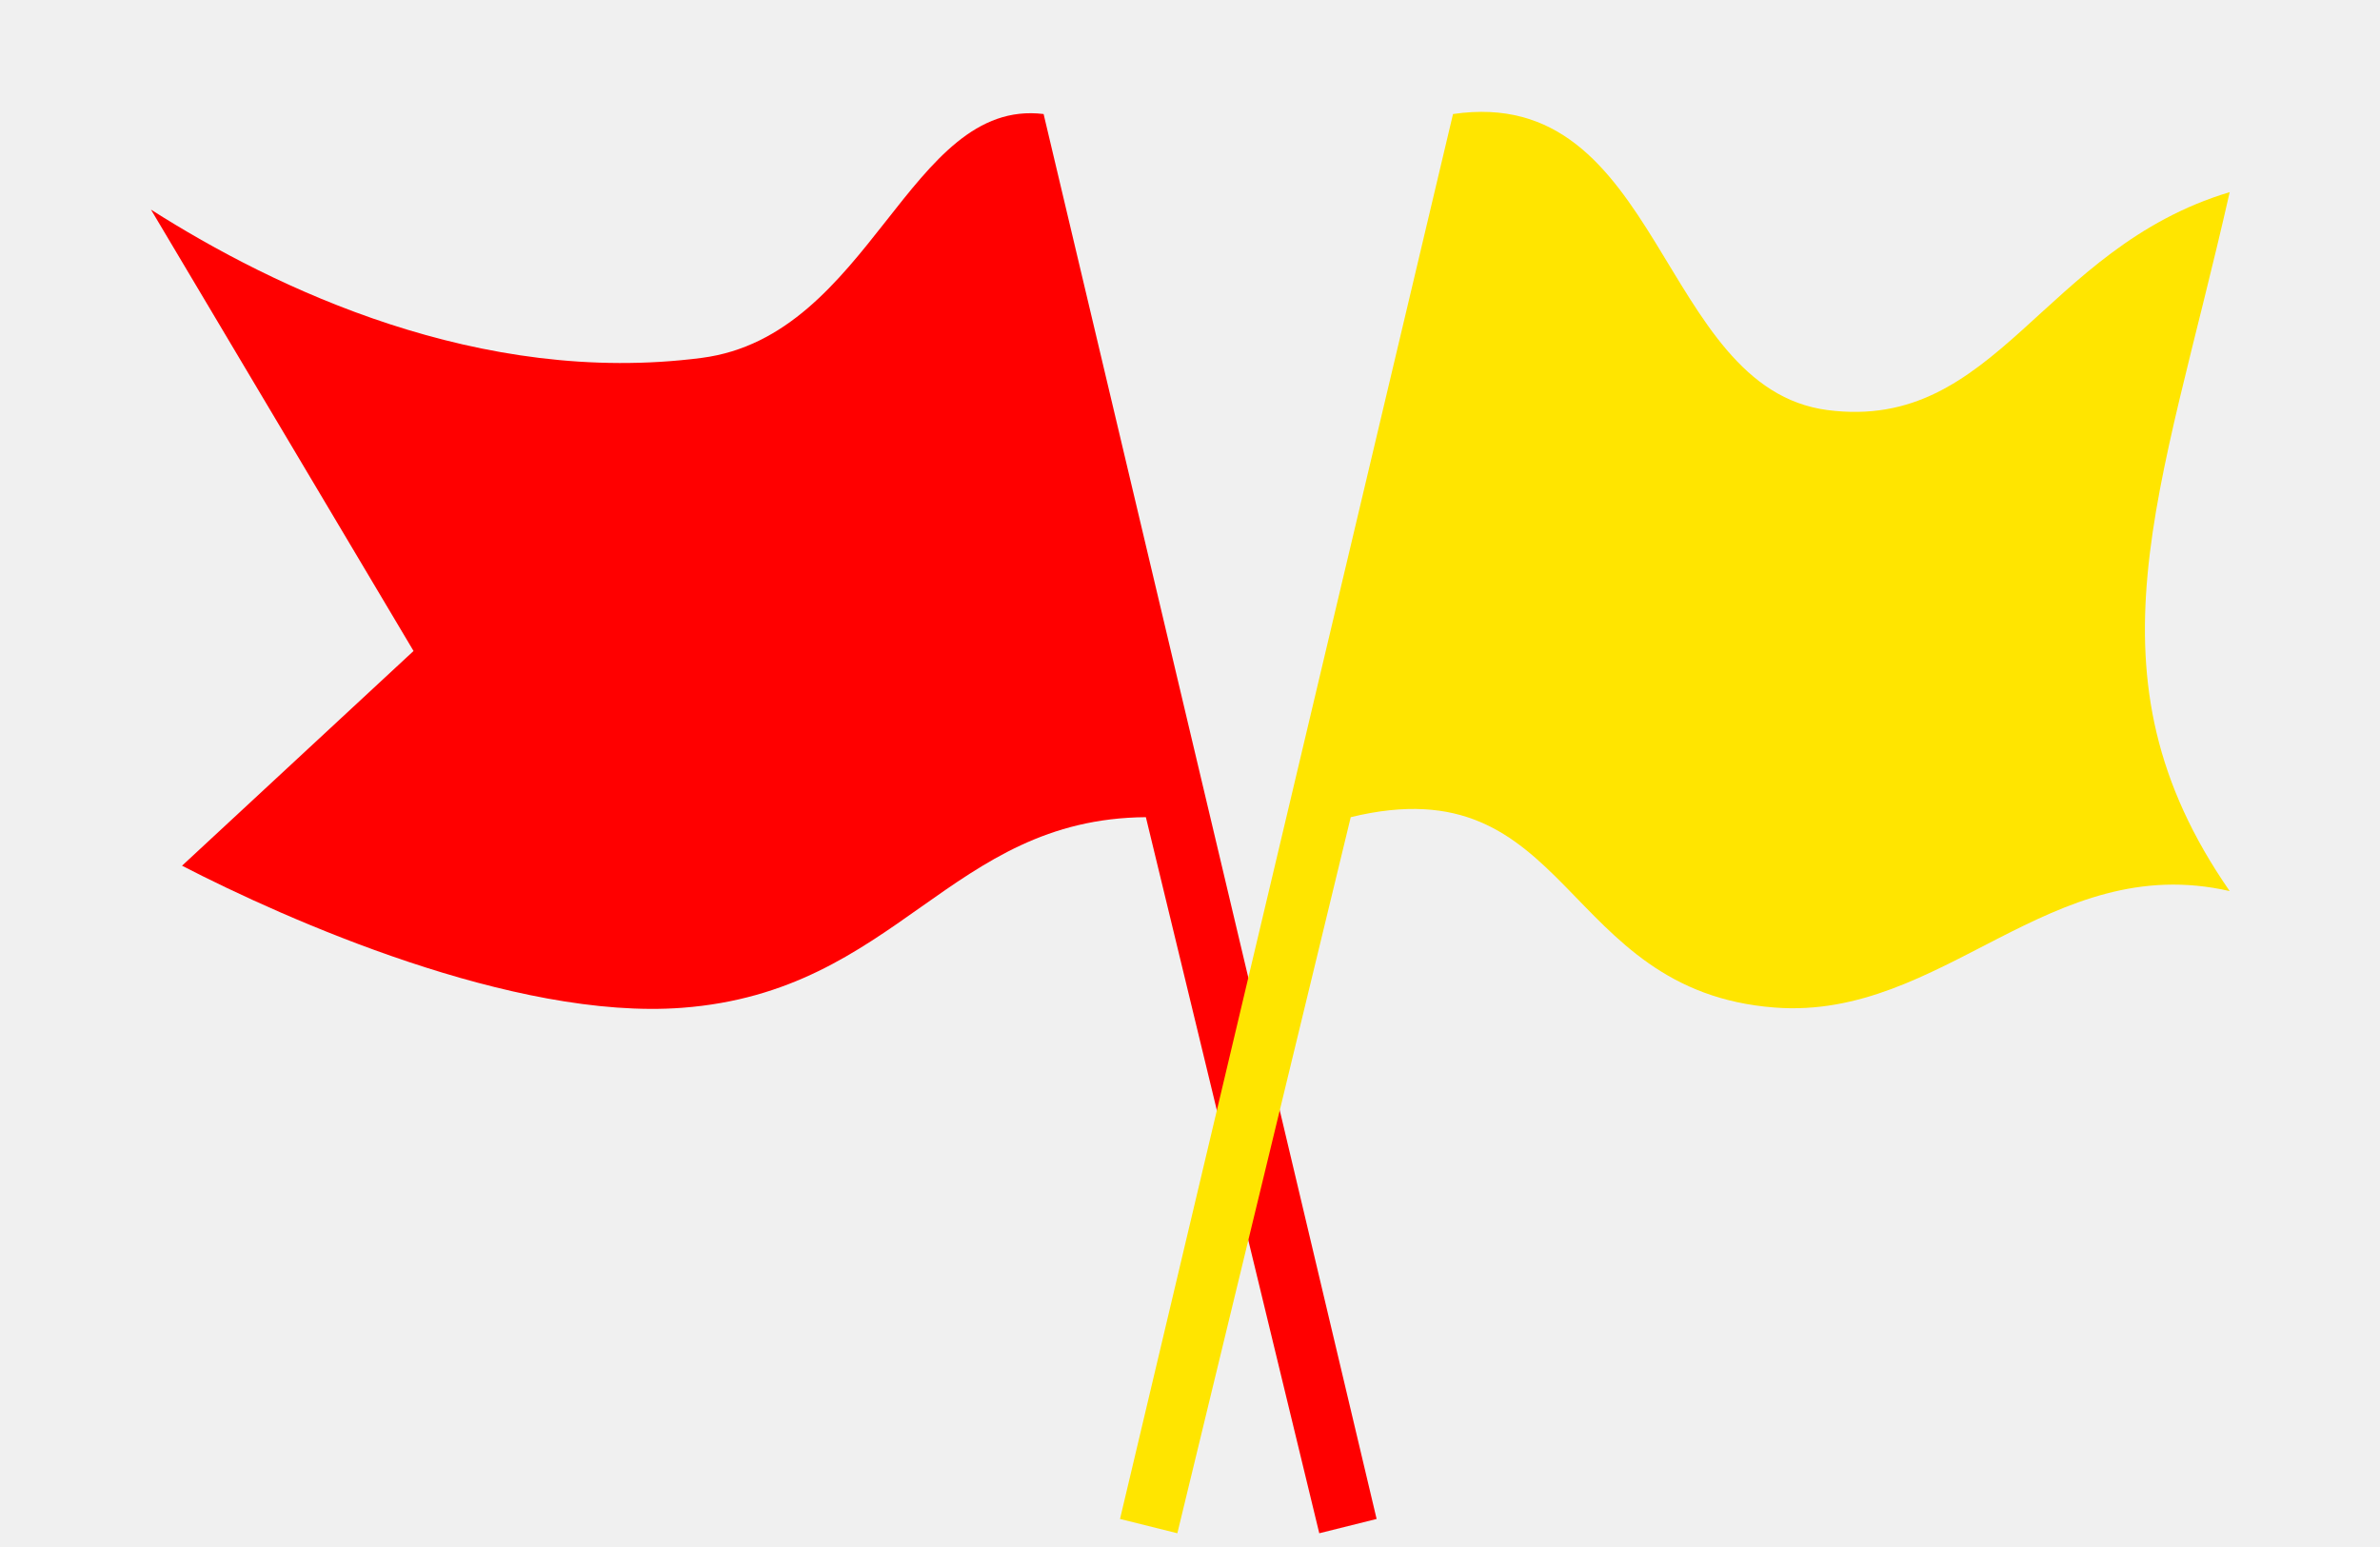
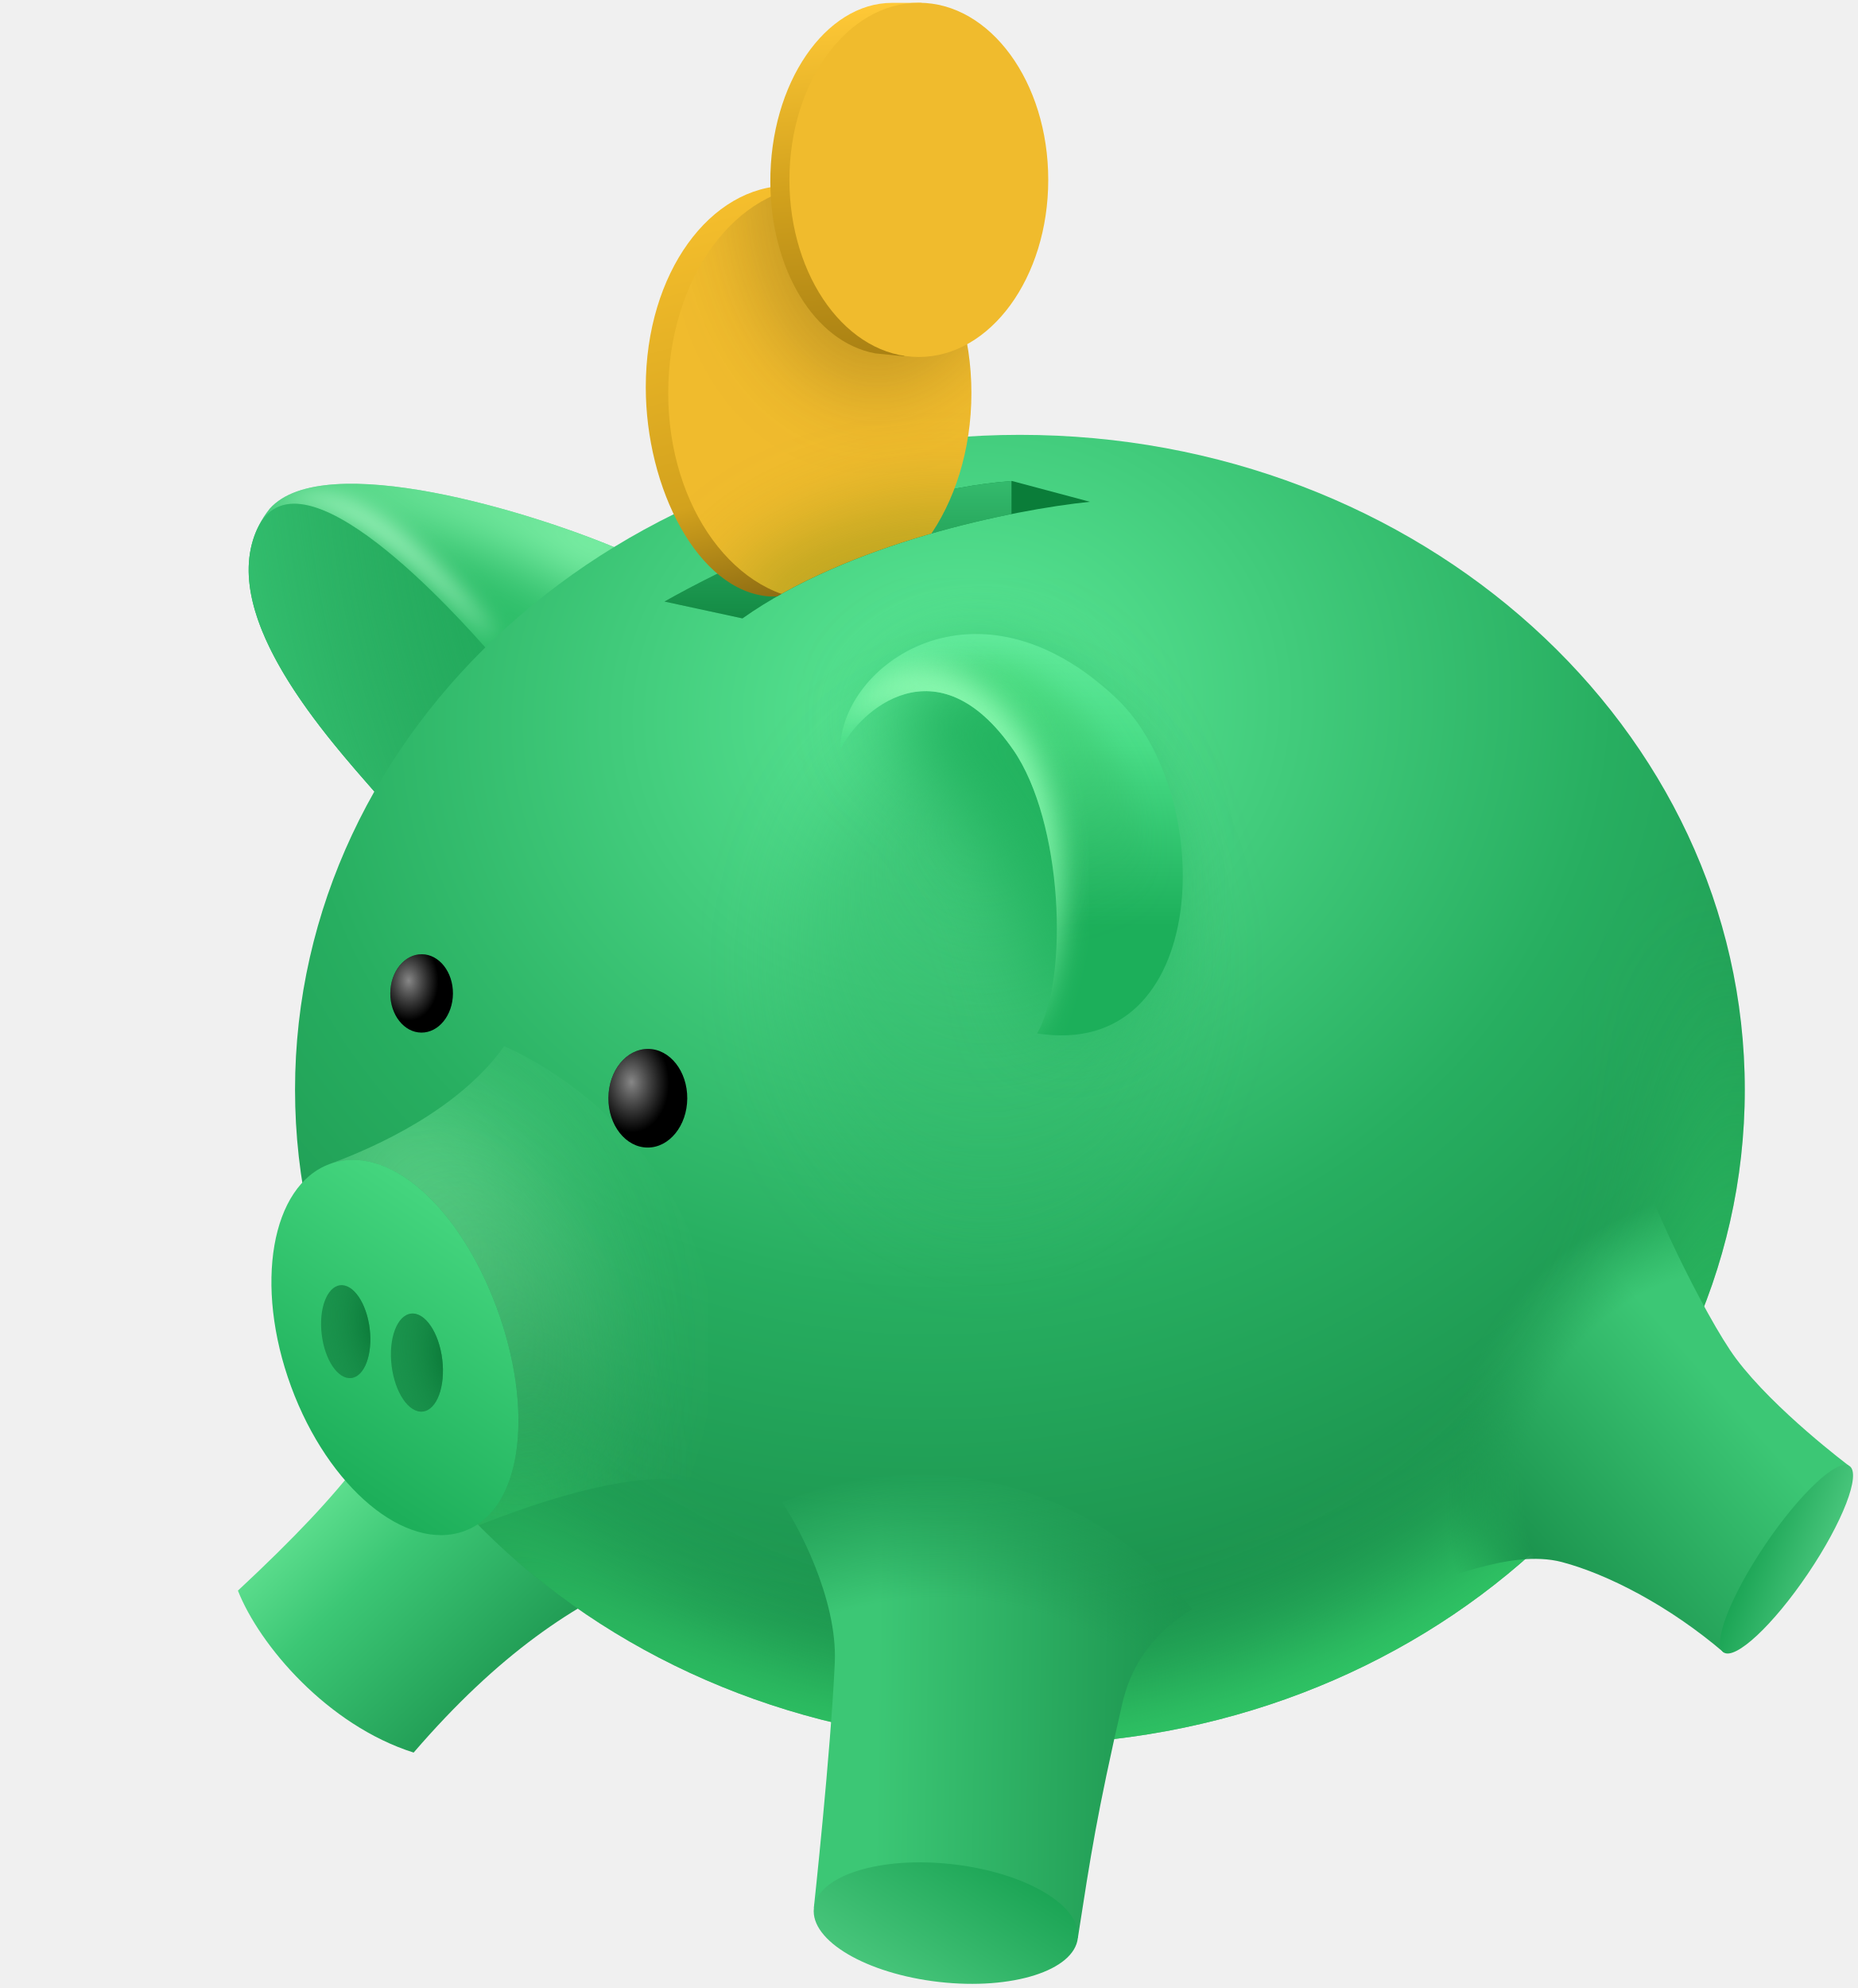
- <svg xmlns="http://www.w3.org/2000/svg" width="180" height="117" viewBox="0 0 180 117" fill="none">
-   <path d="M53.065 27.068C36.31 29.237 20.822 21.84 11.419 15.855L31.276 49.234L13.767 65.474C21.678 69.557 38.858 77.18 51.589 76.22C67.911 74.989 71.772 61.919 86.663 61.803L99.777 115.961L104.114 114.879L78.928 8.624C68.731 7.379 65.882 25.409 53.065 27.068Z" fill="#FF0000" />
-   <path d="M138.223 31.015C151.039 32.674 154.422 18.794 168.632 14.531C163.451 37.462 157.261 50.999 168.632 67.393C154.991 64.266 146.975 77.163 134.244 76.203C117.922 74.972 118.897 57.73 102.157 61.803L89.043 115.961L84.707 114.879L109.892 8.625C125.718 6.29 125.407 29.356 138.223 31.015Z" fill="#FFE500" />
+ <svg xmlns="http://www.w3.org/2000/svg" width="257" height="275" viewBox="0 0 257 275" fill="none">
+   <path d="M32.919 220.032C48.55 205.465 53.944 197.729 59.693 185.384L89.863 217.505C79.507 221.797 69.006 228.771 57.232 242.433C45.303 238.659 35.893 227.579 32.919 220.032Z" fill="url(#paint0_linear)" />
+   <path d="M37.329 70.356C44.808 62.022 73.66 70.781 86.226 76.215L52.094 109.837C44.676 101.35 27.595 82.521 37.329 70.356Z" fill="#2CBD68" />
+   <mask id="mask0" mask-type="alpha" maskUnits="userSpaceOnUse" x="34" y="66" width="53" height="44">
+     <path d="M37.329 70.356C44.808 62.022 73.66 70.781 86.226 76.215L52.094 109.837C44.676 101.35 27.595 82.521 37.329 70.356Z" fill="#2CBD68" />
+   </mask>
+   <g mask="url(#mask0)">
+     <g filter="url(#filter0_f)">
+       <path d="M69.322 66.558C60.121 63.758 35.322 59.558 33 77.058C35.5 65.835 50.007 69.014 59.822 71.558C73.322 75.058 85.322 83.058 85.322 83.058L96.822 74.058C96.822 74.058 79.917 69.782 69.322 66.558Z" fill="#97FFBA" />
+     </g>
+     <g filter="url(#filter1_f)">
+       <path d="M56.5 75C53.046 71.93 40.5 62.5 35.5 73.5C40 65.5 48.738 70.976 56.5 77.5C60 80.442 69 89 69 89C69 89 65.5 83 56.5 75Z" fill="#BBFFD2" />
+     </g>
+   </g>
+   <path d="M52.094 109.836L67.561 90.022C63.855 85.87 40.991 59.957 35.393 73.623C30.455 85.675 45.312 102.078 52.094 109.836Z" fill="#35C371" />
+   <path d="M52.094 109.836L67.561 90.022C63.855 85.87 40.991 59.957 35.393 73.623C30.455 85.675 45.312 102.078 52.094 109.836Z" fill="url(#paint1_radial)" />
+   <ellipse cx="141.114" cy="150.736" rx="100.293" ry="90.583" fill="url(#paint2_radial)" />
+   <mask id="mask1" mask-type="alpha" maskUnits="userSpaceOnUse" x="40" y="60" width="202" height="182">
+     <ellipse cx="141.114" cy="150.736" rx="100.293" ry="90.583" fill="white" />
+   </mask>
+   <g mask="url(#mask1)">
+     <g filter="url(#filter2_f)">
+       <path d="M163.008 235.082C232.764 216.142 241.743 164.675 238.527 131.026C242.757 140.603 260.002 215.352 184.963 244.999C113.424 273.264 61.42 224.336 54.079 196.105C67.304 213.505 112.719 248.737 163.008 235.082Z" fill="#39DC70" />
+     </g>
+   </g>
+   <mask id="mask2" mask-type="alpha" maskUnits="userSpaceOnUse" x="79" y="204" width="96" height="66">
+     <path d="M175 252L149.91 269.568L111.463 266.536L79 252C79 225.49 100.49 204 127 204C153.51 204 175 225.49 175 252Z" fill="url(#paint3_radial)" />
+   </mask>
+   <g mask="url(#mask2)">
+     <path d="M115.5 230C115.893 221.256 110.381 210.693 107.697 207.094C118.369 201.996 145.393 197.602 168.103 220.812C163.513 223.202 157.273 226.921 155.263 235.707C151.737 251.121 150.962 256.31 149.128 268.095C141.296 260.752 121.952 258.448 112.604 263.895C112.604 263.895 114.945 242.352 115.5 230Z" fill="url(#paint4_linear)" />
+   </g>
+   <mask id="mask3" mask-type="alpha" maskUnits="userSpaceOnUse" x="198" y="164" width="59" height="66">
+     <path d="M205.292 226.841L238.92 229.726L256.12 202.421L248.06 164.771C236.896 162.872 224.067 166.372 213.749 175.228C196.972 189.627 193.185 212.735 205.292 226.841Z" fill="url(#paint5_radial)" />
+   </mask>
+   <g mask="url(#mask3)">
+     <path d="M240.231 187.983C235.851 182.142 227.024 163.748 226.768 160.011C217.244 162.582 181.701 174.841 194.515 220.052C198.718 219.07 208.839 214.158 216.105 216.081C222.471 217.766 230.961 222.142 238.523 228.604L255.786 202.735C255.786 202.735 245.523 195.038 240.231 187.983Z" fill="url(#paint6_linear)" />
+   </g>
+   <path d="M68.74 180.948C63.586 166.93 53.709 158.041 45.608 161.02C37.506 163.999 35.117 177.777 40.272 191.794C45.426 205.812 56.171 214.761 64.272 211.782C64.461 211.705 64.646 211.63 64.834 211.554C72.441 208.151 73.773 194.635 68.74 180.948Z" fill="url(#paint7_linear)" />
+   <mask id="mask4" mask-type="alpha" maskUnits="userSpaceOnUse" x="45" y="144" width="54" height="68">
+     <path d="M45.603 161.021C52.075 158.639 63.513 153.469 69.763 144.717C83.434 150.744 107.683 171.199 95.309 204.802C88.068 203.7 77.009 206.628 64.833 211.554C72.441 208.151 73.773 194.635 68.74 180.948C63.586 166.93 53.704 158.042 45.603 161.021Z" fill="#C4C4C4" />
+   </mask>
+   <g mask="url(#mask4)">
+     <g filter="url(#filter3_f)">
+       <path d="M73.188 201.814L42.512 156.956C59.258 133.37 86.876 181.694 73.188 201.814Z" fill="#8BF9B0" fill-opacity="0.86" />
+     </g>
+     <g filter="url(#filter4_f)">
+       <path d="M57.697 219.012C68.243 213.242 74.104 195.956 68.95 181.939C64.481 169.784 55.808 161.441 48.301 161.379C46.945 161.464 45.8 161.683 44.949 161.951C46.026 161.555 47.15 161.37 48.301 161.379C57.315 160.815 75.653 166.171 78.748 202.373C79.255 217.078 71.851 223.216 57.697 219.012Z" fill="url(#paint8_linear)" />
+     </g>
+   </g>
+   <g filter="url(#filter5_f)">
+     <ellipse cx="136.434" cy="135.423" rx="27.213" ry="36.018" fill="url(#paint9_radial)" fill-opacity="0.53" />
+   </g>
+   <g filter="url(#filter6_f)">
+     <path d="M121.384 99.816C124.221 103.211 141.417 115.494 144.901 142.496C179.766 133.885 144.901 67.462 121.384 99.816Z" fill="#22B35F" />
+   </g>
+   <path d="M154.455 96.591C135.142 78.332 116.247 92.007 116.247 103.724C118.879 98.29 129.692 88.559 140.191 103.724C147.068 113.658 147.917 135.309 143.502 142.95C167.7 146.771 168.464 109.837 154.455 96.591Z" fill="url(#paint10_linear)" />
+   <mask id="mask5" mask-type="alpha" maskUnits="userSpaceOnUse" x="116" y="87" width="48" height="57">
+     <path d="M154.455 96.591C135.142 78.332 116.247 92.007 116.247 103.724C118.879 98.29 129.692 88.559 140.191 103.724C147.068 113.658 147.917 135.309 143.502 142.95C167.7 146.771 168.464 109.837 154.455 96.591Z" fill="black" />
+   </mask>
+   <g mask="url(#mask5)">
+     <g filter="url(#filter7_f)">
+       <path d="M120.492 98.311C119.238 99.648 118.145 101.125 117.27 102.698C118.268 100.618 119.353 99.187 120.492 98.311C126.851 91.531 137.356 88.315 144.607 94.056C168.165 112.708 158.461 140.766 141.079 141.147C145.736 128.301 130.859 90.34 120.492 98.311Z" fill="url(#paint11_radial)" fill-opacity="0.56" />
+     </g>
+     <g filter="url(#filter8_f)">
+       <path d="M137.378 96.672C127.445 87.282 118.282 92.605 114.247 103.724C117.475 96.999 126.805 95.389 133.975 102.559C142.494 111.077 146.726 128.708 140.7 145.332C147.067 136.454 151.387 109.918 137.378 96.672Z" fill="#8BF9B0" fill-opacity="0.96" />
+     </g>
+   </g>
+   <path d="M149.129 268.089C148.62 272.587 140.032 275.307 129.947 274.166C119.862 273.025 112.099 268.454 112.608 263.956C113.117 259.459 121.705 256.738 131.79 257.88C141.875 259.021 149.638 263.592 149.129 268.089Z" fill="url(#paint12_linear)" />
+   <path d="M238.475 228.576C240.109 229.68 245.334 224.803 250.144 217.682C254.954 210.561 257.528 203.894 255.894 202.79C254.259 201.686 249.035 206.563 244.225 213.684C239.415 220.805 236.841 227.472 238.475 228.576Z" fill="url(#paint13_linear)" />
+   <path d="M95.088 151.956C95.062 155.724 92.598 158.762 89.585 158.741C86.572 158.721 84.151 155.649 84.177 151.881C84.202 148.113 86.666 145.076 89.679 145.096C92.692 145.117 95.113 148.188 95.088 151.956Z" fill="black" />
+   <path d="M95.088 151.956C95.062 155.724 92.598 158.762 89.585 158.741C86.572 158.721 84.151 155.649 84.177 151.881C84.202 148.113 86.666 145.076 89.679 145.096C92.692 145.117 95.113 148.188 95.088 151.956Z" fill="url(#paint14_radial)" />
+   <path d="M61.19 188.061C61.643 191.802 60.441 195.025 58.506 195.259C56.57 195.493 54.634 192.651 54.181 188.91C53.727 185.17 54.929 181.947 56.865 181.713C58.8 181.478 60.737 184.321 61.19 188.061Z" fill="#1A934C" />
+   <path d="M61.19 188.061C61.643 191.802 60.441 195.025 58.506 195.259C56.57 195.493 54.634 192.651 54.181 188.91C53.727 185.17 54.929 181.947 56.865 181.713C58.8 181.478 60.737 184.321 61.19 188.061Z" fill="url(#paint15_radial)" />
+   <path d="M51.151 183.806C51.581 187.348 50.442 190.4 48.609 190.622C46.777 190.844 44.943 188.152 44.514 184.61C44.085 181.068 45.223 178.016 47.056 177.794C48.889 177.572 50.722 180.264 51.151 183.806Z" fill="#1A934C" />
+   <path d="M51.151 183.806C51.581 187.348 50.442 190.4 48.609 190.622C46.777 190.844 44.943 188.152 44.514 184.61C44.085 181.068 45.223 178.016 47.056 177.794C48.889 177.572 50.722 180.264 51.151 183.806Z" fill="url(#paint16_radial)" />
+   <path d="M62.669 137.45C62.648 140.443 60.691 142.857 58.297 142.84C55.904 142.824 53.98 140.384 54 137.391C54.021 134.397 55.978 131.984 58.371 132C60.765 132.016 62.689 134.456 62.669 137.45Z" fill="black" />
+   <path d="M62.669 137.45C62.648 140.443 60.691 142.857 58.297 142.84C55.904 142.824 53.98 140.384 54 137.391C54.021 134.397 55.978 131.984 58.371 132C60.765 132.016 62.689 134.456 62.669 137.45Z" fill="url(#paint17_radial)" />
+   <path d="M140.027 66.536C120.807 67.902 98.481 79.502 91.943 83.211L102.722 85.543C117.38 75.144 139.967 70.532 150.805 69.412L140.027 66.536Z" fill="#0A7D39" />
+   <mask id="mask6" mask-type="alpha" maskUnits="userSpaceOnUse" x="91" y="64" width="60" height="24">
+     <path d="M140.027 66.536C120.807 67.902 98.481 79.502 91.943 83.211L102.722 85.543C117.38 75.144 139.967 70.532 150.805 69.412L140.027 66.536Z" fill="black" />
+   </mask>
+   <g mask="url(#mask6)">
+     <rect x="90.769" y="62.974" width="49.179" height="28.021" fill="url(#paint18_linear)" />
+   </g>
+   <mask id="mask7" mask-type="alpha" maskUnits="userSpaceOnUse" x="61" y="11" width="123" height="75">
+     <path d="M102.722 85.543C117.381 75.145 139.967 70.533 150.806 69.413L183.725 69.413L183.725 11.84L61.53 11.84L61.53 83.212L91.944 83.212L102.722 85.543Z" fill="black" />
+   </mask>
+   <g mask="url(#mask7)">
+     <path d="M89.349 53.559C89.349 67.58 96.579 81.773 106.43 82.506H112.373L113.882 25.687H109.078C98.334 25.687 89.349 37.698 89.349 53.559Z" fill="url(#paint19_linear)" />
+     <ellipse cx="113.427" cy="54.371" rx="20.975" ry="28.7" fill="#F0BB2D" />
+     <mask id="mask8" mask-type="alpha" maskUnits="userSpaceOnUse" x="92" y="25" width="43" height="59">
+       <ellipse cx="113.427" cy="54.371" rx="20.975" ry="28.7" fill="#F0BB2D" />
+     </mask>
+     <g mask="url(#mask8)">
+       <g filter="url(#filter9_f)">
+         <path d="M145.109 74.93C146.481 80.489 137.412 87.508 124.853 90.608C112.294 93.707 101.001 91.713 99.629 86.154C98.257 80.595 107.326 73.576 119.885 70.476C132.444 67.377 143.737 69.371 145.109 74.93Z" fill="#6C840D" fill-opacity="0.38" />
+       </g>
+       <g filter="url(#filter10_f)">
+         <path d="M139.652 26.953C139.652 42.096 131.473 54.371 121.384 54.371C111.295 54.371 103.115 42.096 103.115 26.953C103.115 11.811 111.295 -0.464 121.384 -0.464C131.473 -0.464 139.652 11.811 139.652 26.953Z" fill="#5A450D" fill-opacity="0.28" />
+       </g>
+     </g>
+   </g>
+   <path d="M106.582 25.235C106.642 37.197 112.624 47.306 121.09 48.881L125.113 49.292L127.516 0.396H123.416C114.244 0.396 106.513 11.473 106.582 25.235Z" fill="url(#paint20_linear)" />
+   <ellipse cx="127.128" cy="24.882" rx="17.905" ry="24.5" fill="#F0BB2D" />
+   <defs>
+     <filter id="filter0_f" x="23" y="54" width="83.822" height="39.058" filterUnits="userSpaceOnUse" color-interpolation-filters="sRGB">
+       <feFlood flood-opacity="0" result="BackgroundImageFix" />
+       <feBlend mode="normal" in="SourceGraphic" in2="BackgroundImageFix" result="shape" />
+       <feGaussianBlur stdDeviation="5" result="effect1_foregroundBlur" />
+     </filter>
+     <filter id="filter1_f" x="32.5" y="65.309" width="39.5" height="26.691" filterUnits="userSpaceOnUse" color-interpolation-filters="sRGB">
+       <feFlood flood-opacity="0" result="BackgroundImageFix" />
+       <feBlend mode="normal" in="SourceGraphic" in2="BackgroundImageFix" result="shape" />
+       <feGaussianBlur stdDeviation="1.5" result="effect1_foregroundBlur" />
+     </filter>
+     <filter id="filter2_f" x="37.079" y="114.026" width="223.164" height="156.474" filterUnits="userSpaceOnUse" color-interpolation-filters="sRGB">
+       <feFlood flood-opacity="0" result="BackgroundImageFix" />
+       <feBlend mode="normal" in="SourceGraphic" in2="BackgroundImageFix" result="shape" />
+       <feGaussianBlur stdDeviation="8.5" result="effect1_foregroundBlur" />
+     </filter>
+     <filter id="filter3_f" x="21.512" y="129.613" width="76.363" height="93.201" filterUnits="userSpaceOnUse" color-interpolation-filters="sRGB">
+       <feFlood flood-opacity="0" result="BackgroundImageFix" />
+       <feBlend mode="normal" in="SourceGraphic" in2="BackgroundImageFix" result="shape" />
+       <feGaussianBlur stdDeviation="10.5" result="effect1_foregroundBlur" />
+     </filter>
+     <filter id="filter4_f" x="27.949" y="144.341" width="67.823" height="92.968" filterUnits="userSpaceOnUse" color-interpolation-filters="sRGB">
+       <feFlood flood-opacity="0" result="BackgroundImageFix" />
+       <feBlend mode="normal" in="SourceGraphic" in2="BackgroundImageFix" result="shape" />
+       <feGaussianBlur stdDeviation="8.5" result="effect1_foregroundBlur" />
+     </filter>
+     <filter id="filter5_f" x="97.222" y="87.405" width="78.425" height="96.037" filterUnits="userSpaceOnUse" color-interpolation-filters="sRGB">
+       <feFlood flood-opacity="0" result="BackgroundImageFix" />
+       <feBlend mode="normal" in="SourceGraphic" in2="BackgroundImageFix" result="shape" />
+       <feGaussianBlur stdDeviation="6" result="effect1_foregroundBlur" />
+     </filter>
+     <filter id="filter6_f" x="110.384" y="79.995" width="60.26" height="73.501" filterUnits="userSpaceOnUse" color-interpolation-filters="sRGB">
+       <feFlood flood-opacity="0" result="BackgroundImageFix" />
+       <feBlend mode="normal" in="SourceGraphic" in2="BackgroundImageFix" result="shape" />
+       <feGaussianBlur stdDeviation="5.5" result="effect1_foregroundBlur" />
+     </filter>
+     <filter id="filter7_f" x="113.27" y="87.087" width="49.314" height="58.06" filterUnits="userSpaceOnUse" color-interpolation-filters="sRGB">
+       <feFlood flood-opacity="0" result="BackgroundImageFix" />
+       <feBlend mode="normal" in="SourceGraphic" in2="BackgroundImageFix" result="shape" />
+       <feGaussianBlur stdDeviation="2" result="effect1_foregroundBlur" />
+     </filter>
+     <filter id="filter8_f" x="110.247" y="87.835" width="40.438" height="61.497" filterUnits="userSpaceOnUse" color-interpolation-filters="sRGB">
+       <feFlood flood-opacity="0" result="BackgroundImageFix" />
+       <feBlend mode="normal" in="SourceGraphic" in2="BackgroundImageFix" result="shape" />
+       <feGaussianBlur stdDeviation="2" result="effect1_foregroundBlur" />
+     </filter>
+     <filter id="filter9_f" x="86.145" y="53.864" width="72.448" height="53.356" filterUnits="userSpaceOnUse" color-interpolation-filters="sRGB">
+       <feFlood flood-opacity="0" result="BackgroundImageFix" />
+       <feBlend mode="normal" in="SourceGraphic" in2="BackgroundImageFix" result="shape" />
+       <feGaussianBlur stdDeviation="5.5" result="effect1_foregroundBlur" />
+     </filter>
+     <filter id="filter10_f" x="92.115" y="-11.464" width="58.537" height="76.836" filterUnits="userSpaceOnUse" color-interpolation-filters="sRGB">
+       <feFlood flood-opacity="0" result="BackgroundImageFix" />
+       <feBlend mode="normal" in="SourceGraphic" in2="BackgroundImageFix" result="shape" />
+       <feGaussianBlur stdDeviation="5.5" result="effect1_foregroundBlur" />
+     </filter>
+     <linearGradient id="paint0_linear" x1="47.085" y1="199.294" x2="84.644" y2="238.847" gradientUnits="userSpaceOnUse">
+       <stop stop-color="#68E696" />
+       <stop offset="0.301" stop-color="#3CC775" />
+       <stop offset="0.856" stop-color="#19904B" />
+     </linearGradient>
+     <radialGradient id="paint1_radial" cx="0" cy="0" r="1" gradientUnits="userSpaceOnUse" gradientTransform="translate(83 82) rotate(166.759) scale(52.3927 109.325)">
+       <stop stop-color="#1BAD5A" />
+       <stop offset="1" stop-color="#168344" stop-opacity="0" />
+     </radialGradient>
+     <radialGradient id="paint2_radial" cx="0" cy="0" r="1" gradientUnits="userSpaceOnUse" gradientTransform="translate(132.333 97.5831) rotate(83.6207) scale(144.631 163.128)">
+       <stop stop-color="#5DEA98" />
+       <stop offset="0.561" stop-color="#27AE60" />
+       <stop offset="0.89" stop-color="#1B924D" />
+     </radialGradient>
+     <radialGradient id="paint3_radial" cx="0" cy="0" r="1" gradientUnits="userSpaceOnUse" gradientTransform="translate(129.927 268.39) rotate(-81.7241) scale(65.0678)">
+       <stop offset="0.728" />
+       <stop offset="1" stop-opacity="0" />
+     </radialGradient>
+     <linearGradient id="paint4_linear" x1="121.146" y1="244.39" x2="166.347" y2="245.102" gradientUnits="userSpaceOnUse">
+       <stop stop-color="#3CC775" />
+       <stop offset="1" stop-color="#19904B" />
+     </linearGradient>
+     <radialGradient id="paint5_radial" cx="0" cy="0" r="1" gradientUnits="userSpaceOnUse" gradientTransform="translate(240.068 205.287) rotate(-150.439) scale(39.7029 41.1753)">
+       <stop offset="0.728" />
+       <stop offset="1" stop-opacity="0" />
+     </radialGradient>
+     <linearGradient id="paint6_linear" x1="244.244" y1="199.191" x2="216.025" y2="224.193" gradientUnits="userSpaceOnUse">
+       <stop stop-color="#3CC775" />
+       <stop offset="1" stop-color="#19904B" />
+     </linearGradient>
+     <linearGradient id="paint7_linear" x1="66.265" y1="170.404" x2="44.519" y2="202.7" gradientUnits="userSpaceOnUse">
+       <stop stop-color="#44D57E" />
+       <stop offset="1" stop-color="#1DAF5A" />
+     </linearGradient>
+     <linearGradient id="paint8_linear" x1="51.091" y1="159.692" x2="72.791" y2="218.707" gradientUnits="userSpaceOnUse">
+       <stop stop-color="#0C7A3B" />
+       <stop offset="0.6" stop-color="#0C7A3B" />
+       <stop offset="0.831" stop-color="#2DC063" />
+     </linearGradient>
+     <radialGradient id="paint9_radial" cx="0" cy="0" r="1" gradientUnits="userSpaceOnUse" gradientTransform="translate(136.434 110.32) rotate(88.8295) scale(76.9641 58.155)">
+       <stop stop-color="#27AE60" />
+       <stop offset="1" stop-color="#27AE60" stop-opacity="0" />
+     </radialGradient>
+     <linearGradient id="paint10_linear" x1="152.367" y1="87.701" x2="152.367" y2="151.302" gradientUnits="userSpaceOnUse">
+       <stop stop-color="#61EA9B" />
+       <stop offset="0.24" stop-color="#49DD87" />
+       <stop offset="0.635" stop-color="#1CAF5A" />
+     </linearGradient>
+     <radialGradient id="paint11_radial" cx="0" cy="0" r="1" gradientUnits="userSpaceOnUse" gradientTransform="translate(141.424 92.9604) rotate(70.3462) scale(36.175 42.4747)">
+       <stop stop-color="#41D673" />
+       <stop offset="1" stop-color="#219549" stop-opacity="0" />
+     </radialGradient>
+     <linearGradient id="paint12_linear" x1="139.257" y1="256.094" x2="125.227" y2="277.784" gradientUnits="userSpaceOnUse">
+       <stop stop-color="#18A252" />
+       <stop offset="1" stop-color="#4BC87E" />
+     </linearGradient>
+     <linearGradient id="paint13_linear" x1="239.86" y1="218.111" x2="251.327" y2="222.213" gradientUnits="userSpaceOnUse">
+       <stop stop-color="#18A252" />
+       <stop offset="1" stop-color="#4BC87E" />
+     </linearGradient>
+     <radialGradient id="paint14_radial" cx="0" cy="0" r="1" gradientUnits="userSpaceOnUse" gradientTransform="translate(87.3691 149.692) rotate(87.9589) scale(6.9582 5.19773)">
+       <stop stop-color="#878787" />
+       <stop offset="1" stop-color="#757575" stop-opacity="0" />
+     </radialGradient>
+     <radialGradient id="paint15_radial" cx="0" cy="0" r="1" gradientUnits="userSpaceOnUse" gradientTransform="translate(62.6185 187.617) rotate(173.769) scale(9.12173 16.7121)">
+       <stop stop-color="#087434" />
+       <stop offset="1" stop-color="#1A934D" stop-opacity="0" />
+     </radialGradient>
+     <radialGradient id="paint16_radial" cx="0" cy="0" r="1" gradientUnits="userSpaceOnUse" gradientTransform="translate(52.5038 183.386) rotate(173.769) scale(8.63782 15.8255)">
+       <stop stop-color="#087434" />
+       <stop offset="1" stop-color="#1A934D" stop-opacity="0" />
+     </radialGradient>
+     <radialGradient id="paint17_radial" cx="0" cy="0" r="1" gradientUnits="userSpaceOnUse" gradientTransform="translate(56.5365 135.651) rotate(87.9589) scale(5.528 4.12938)">
+       <stop stop-color="#878787" />
+       <stop offset="1" stop-color="#757575" stop-opacity="0" />
+     </radialGradient>
+     <linearGradient id="paint18_linear" x1="115.358" y1="62.974" x2="115.358" y2="90.995" gradientUnits="userSpaceOnUse">
+       <stop stop-color="#3AC374" />
+       <stop offset="1" stop-color="#3AC374" stop-opacity="0" />
+     </linearGradient>
+     <linearGradient id="paint19_linear" x1="92.599" y1="25.687" x2="113.244" y2="105.395" gradientUnits="userSpaceOnUse">
+       <stop stop-color="#F8C12E" />
+       <stop offset="0.53" stop-color="#D3A21D" />
+       <stop offset="1" stop-color="#231A02" />
+     </linearGradient>
+     <linearGradient id="paint20_linear" x1="119.594" y1="0.396" x2="124.94" y2="56.264" gradientUnits="userSpaceOnUse">
+       <stop stop-color="#FFC937" />
+       <stop offset="0.436" stop-color="#D3A21D" />
+       <stop offset="1" stop-color="#9D7710" />
+     </linearGradient>
+   </defs>
</svg>
